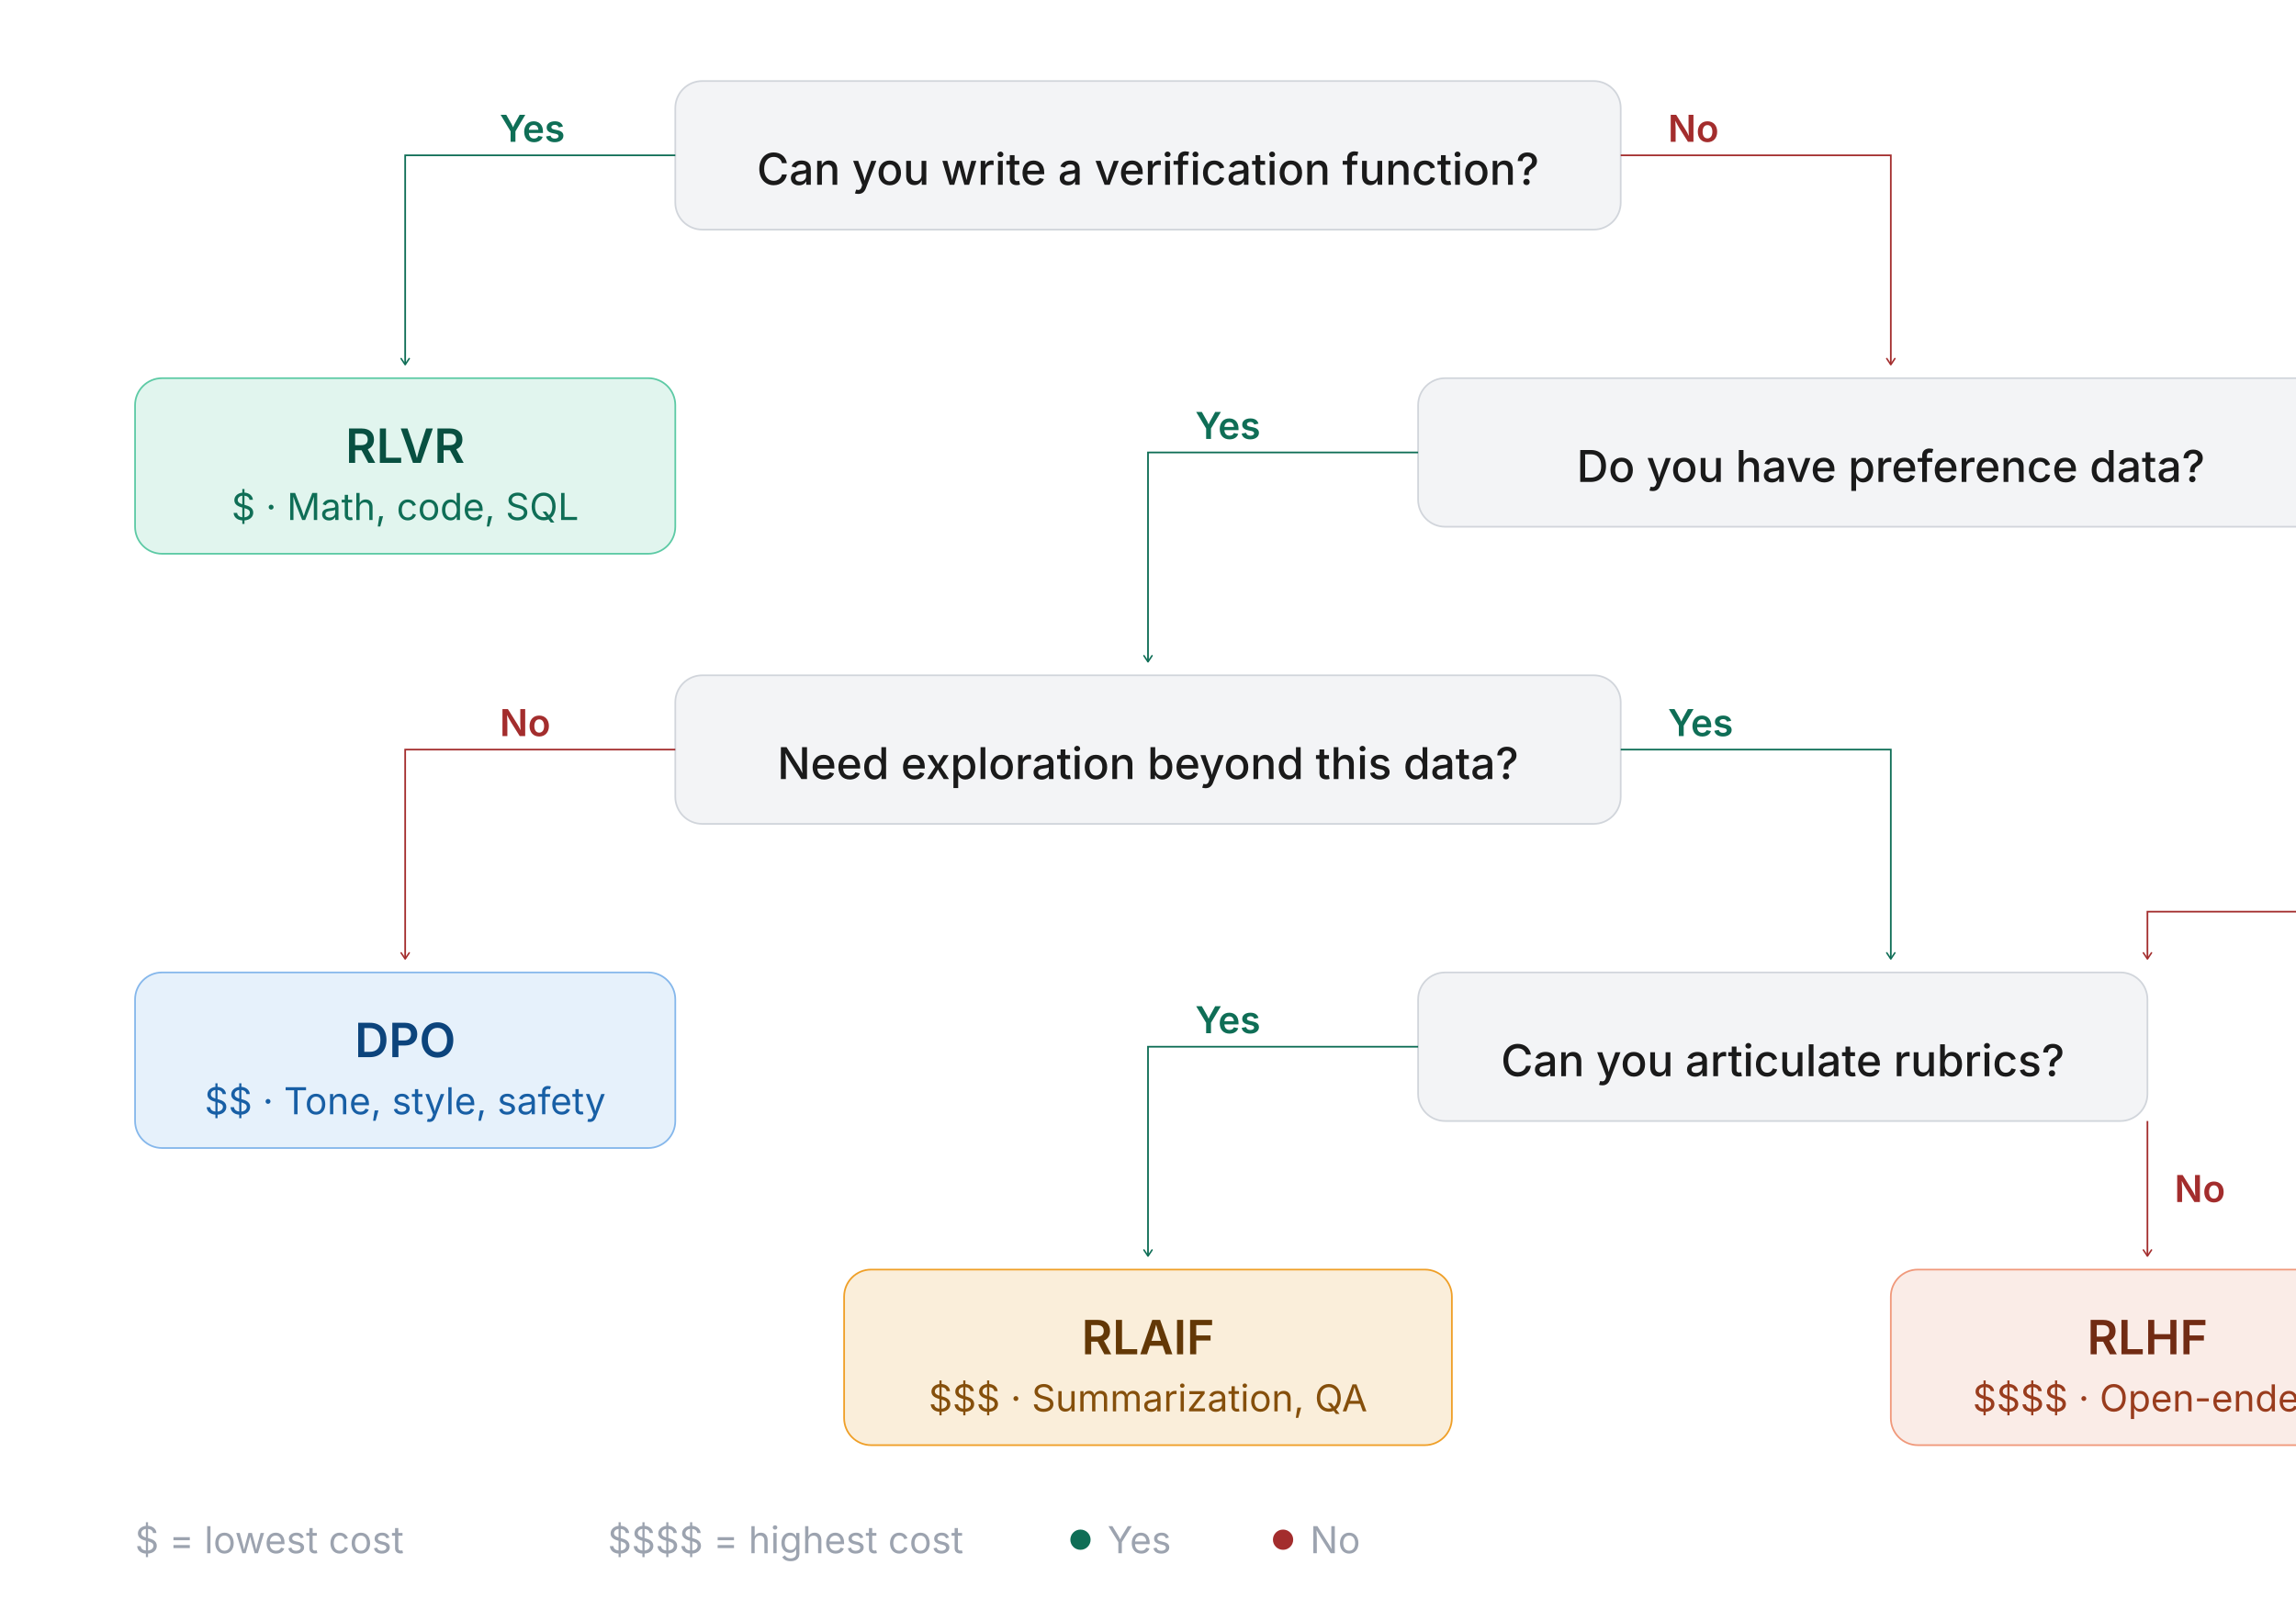
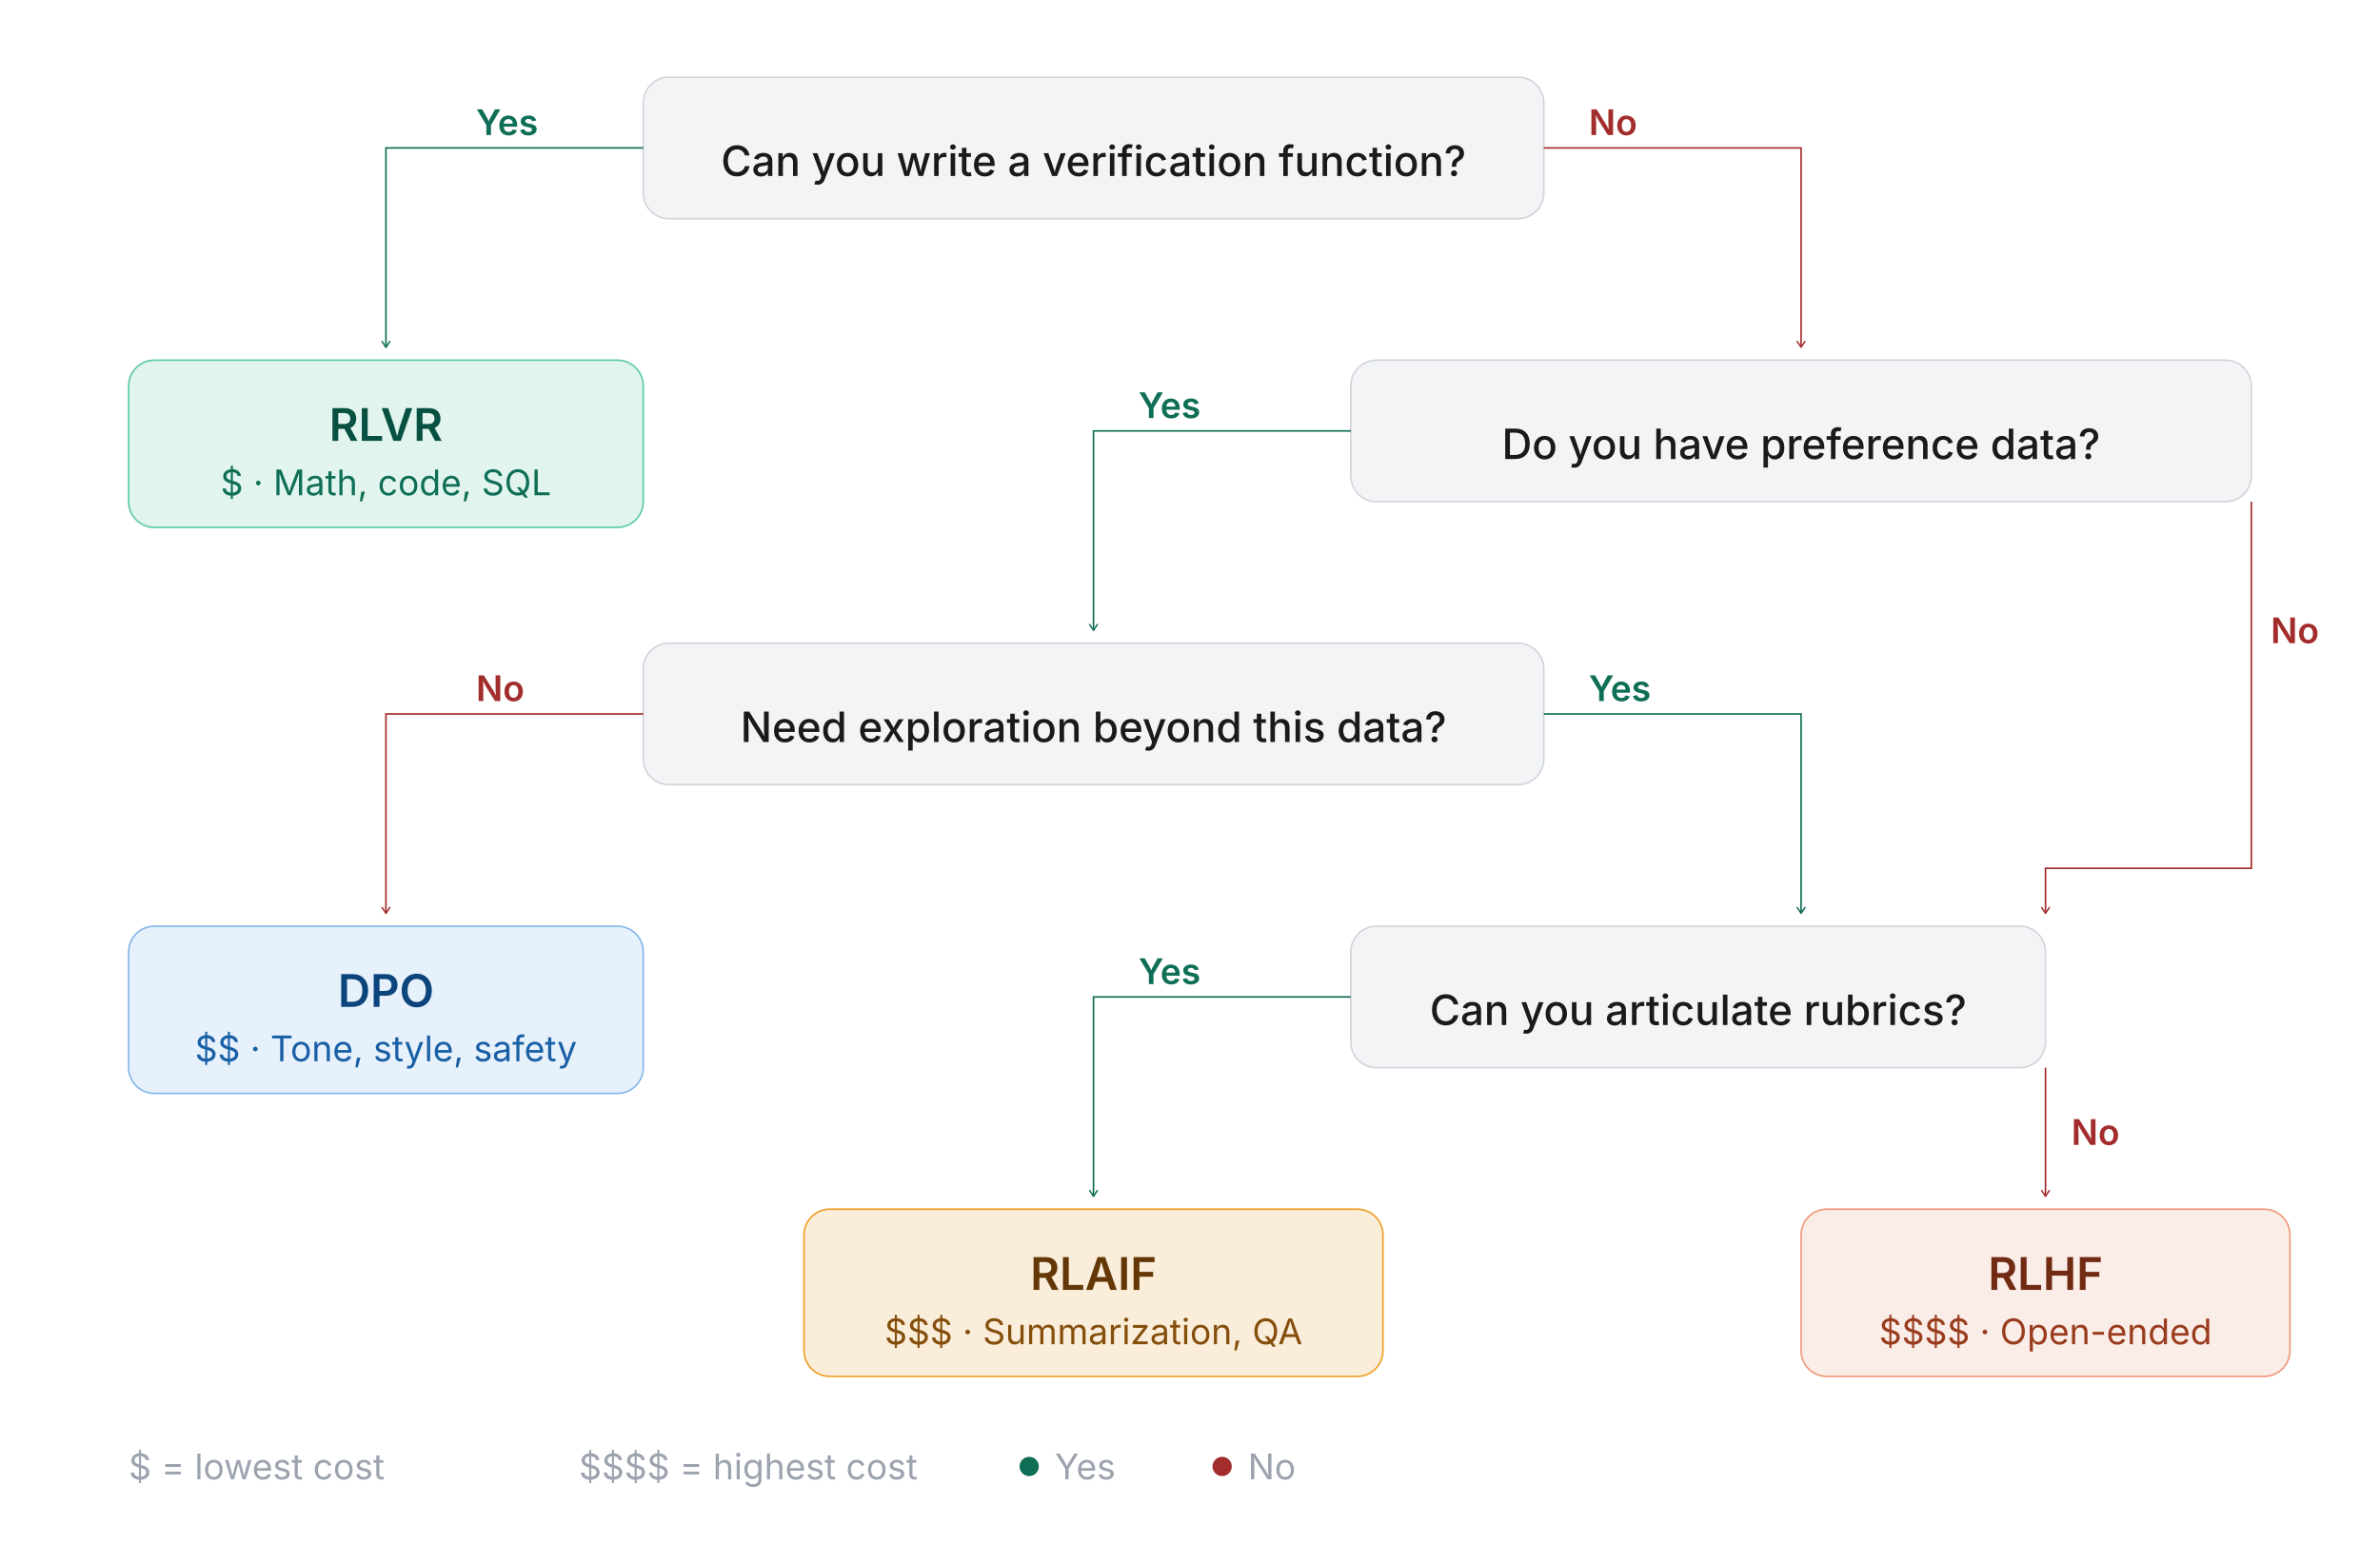
- <svg xmlns="http://www.w3.org/2000/svg" width="100%" viewBox="0 0 680 480" role="img">
+ <svg xmlns="http://www.w3.org/2000/svg" width="100%" viewBox="0 0 740 480" role="img">
  <defs>
    <marker id="d3-arrow" viewBox="0 0 10 10" refX="8" refY="5" markerWidth="6" markerHeight="6" orient="auto-start-reverse">
      <path d="M2 1L8 5L2 9" fill="none" stroke="context-stroke" stroke-width="1.5" stroke-linecap="round" stroke-linejoin="round" />
    </marker>
  </defs>
  <style>
  .d3-q { font-family: system-ui, -apple-system, sans-serif; font-size: 13px; font-weight: 500; fill: #1a1a1a; }
  .d3-leaf-title { font-family: system-ui, -apple-system, sans-serif; font-size: 14px; font-weight: 600; }
  .d3-leaf-sub { font-family: system-ui, -apple-system, sans-serif; font-size: 11px; }
  .d3-yn { font-family: system-ui, -apple-system, sans-serif; font-size: 11px; font-weight: 600; }
  .d3-legend { font-family: system-ui, -apple-system, sans-serif; font-size: 11px; fill: #9ca3af; }
</style>
  <rect x="200" y="24" width="280" height="44" rx="8" fill="#f3f4f6" stroke="#d1d5db" stroke-width="0.5" />
  <text class="d3-q" x="340" y="50" text-anchor="middle" dominant-baseline="central">Can you write a verification function?</text>
  <path d="M200 46 L120 46 L120 108" fill="none" stroke="#0F6E56" stroke-width="0.5" marker-end="url(#d3-arrow)" />
  <text class="d3-yn" x="148" y="42" fill="#0F6E56">Yes</text>
  <rect x="40" y="112" width="160" height="52" rx="8" fill="#E1F5EE" stroke="#5DCAA5" stroke-width="0.5" />
  <text class="d3-leaf-title" x="120" y="132" text-anchor="middle" dominant-baseline="central" fill="#085041">RLVR</text>
  <text class="d3-leaf-sub" x="120" y="150" text-anchor="middle" dominant-baseline="central" fill="#0F6E56">$ · Math, code, SQL</text>
  <path d="M480 46 L560 46 L560 108" fill="none" stroke="#A32D2D" stroke-width="0.5" marker-end="url(#d3-arrow)" />
  <text class="d3-yn" x="494" y="42" fill="#A32D2D">No</text>
  <rect x="420" y="112" width="280" height="44" rx="8" fill="#f3f4f6" stroke="#d1d5db" stroke-width="0.5" />
  <text class="d3-q" x="560" y="138" text-anchor="middle" dominant-baseline="central">Do you have preference data?</text>
  <path d="M420 134 L340 134 L340 196" fill="none" stroke="#0F6E56" stroke-width="0.5" marker-end="url(#d3-arrow)" />
  <text class="d3-yn" x="354" y="130" fill="#0F6E56">Yes</text>
  <rect x="200" y="200" width="280" height="44" rx="8" fill="#f3f4f6" stroke="#d1d5db" stroke-width="0.5" />
  <text class="d3-q" x="340" y="226" text-anchor="middle" dominant-baseline="central">Need exploration beyond this data?</text>
  <path d="M200 222 L120 222 L120 284" fill="none" stroke="#A32D2D" stroke-width="0.5" marker-end="url(#d3-arrow)" />
  <text class="d3-yn" x="148" y="218" fill="#A32D2D">No</text>
  <rect x="40" y="288" width="160" height="52" rx="8" fill="#E6F1FB" stroke="#85B7EB" stroke-width="0.5" />
  <text class="d3-leaf-title" x="120" y="308" text-anchor="middle" dominant-baseline="central" fill="#0C447C">DPO</text>
  <text class="d3-leaf-sub" x="120" y="326" text-anchor="middle" dominant-baseline="central" fill="#185FA5">$$ · Tone, style, safety</text>
  <path d="M480 222 L560 222 L560 284" fill="none" stroke="#0F6E56" stroke-width="0.5" marker-end="url(#d3-arrow)" />
  <text class="d3-yn" x="494" y="218" fill="#0F6E56">Yes</text>
  <path d="M700 156 L700 270 L636 270 L636 284" fill="none" stroke="#A32D2D" stroke-width="0.5" marker-end="url(#d3-arrow)" />
  <text class="d3-yn" x="706" y="200" fill="#A32D2D">No</text>
  <rect x="420" y="288" width="216" height="44" rx="8" fill="#f3f4f6" stroke="#d1d5db" stroke-width="0.5" />
  <text class="d3-q" x="528" y="314" text-anchor="middle" dominant-baseline="central">Can you articulate rubrics?</text>
  <path d="M420 310 L340 310 L340 372" fill="none" stroke="#0F6E56" stroke-width="0.5" marker-end="url(#d3-arrow)" />
  <text class="d3-yn" x="354" y="306" fill="#0F6E56">Yes</text>
  <rect x="250" y="376" width="180" height="52" rx="8" fill="#FAEEDA" stroke="#EF9F27" stroke-width="0.5" />
  <text class="d3-leaf-title" x="340" y="396" text-anchor="middle" dominant-baseline="central" fill="#633806">RLAIF</text>
  <text class="d3-leaf-sub" x="340" y="414" text-anchor="middle" dominant-baseline="central" fill="#854F0B">$$$ · Summarization, QA</text>
  <path d="M636 332 L636 372" fill="none" stroke="#A32D2D" stroke-width="0.5" marker-end="url(#d3-arrow)" />
  <text class="d3-yn" x="644" y="356" fill="#A32D2D">No</text>
  <rect x="560" y="376" width="152" height="52" rx="8" fill="#FAECE7" stroke="#F0997B" stroke-width="0.5" />
  <text class="d3-leaf-title" x="636" y="396" text-anchor="middle" dominant-baseline="central" fill="#712B13">RLHF</text>
  <text class="d3-leaf-sub" x="636" y="414" text-anchor="middle" dominant-baseline="central" fill="#993C1D">$$$$ · Open-ended</text>
  <text class="d3-legend" x="40" y="460">$ = lowest cost</text>
  <text class="d3-legend" x="180" y="460">$$$$ = highest cost</text>
  <circle cx="320" cy="456" r="3" fill="#0F6E56" />
  <text class="d3-legend" x="328" y="460">Yes</text>
  <circle cx="380" cy="456" r="3" fill="#A32D2D" />
  <text class="d3-legend" x="388" y="460">No</text>
</svg>
